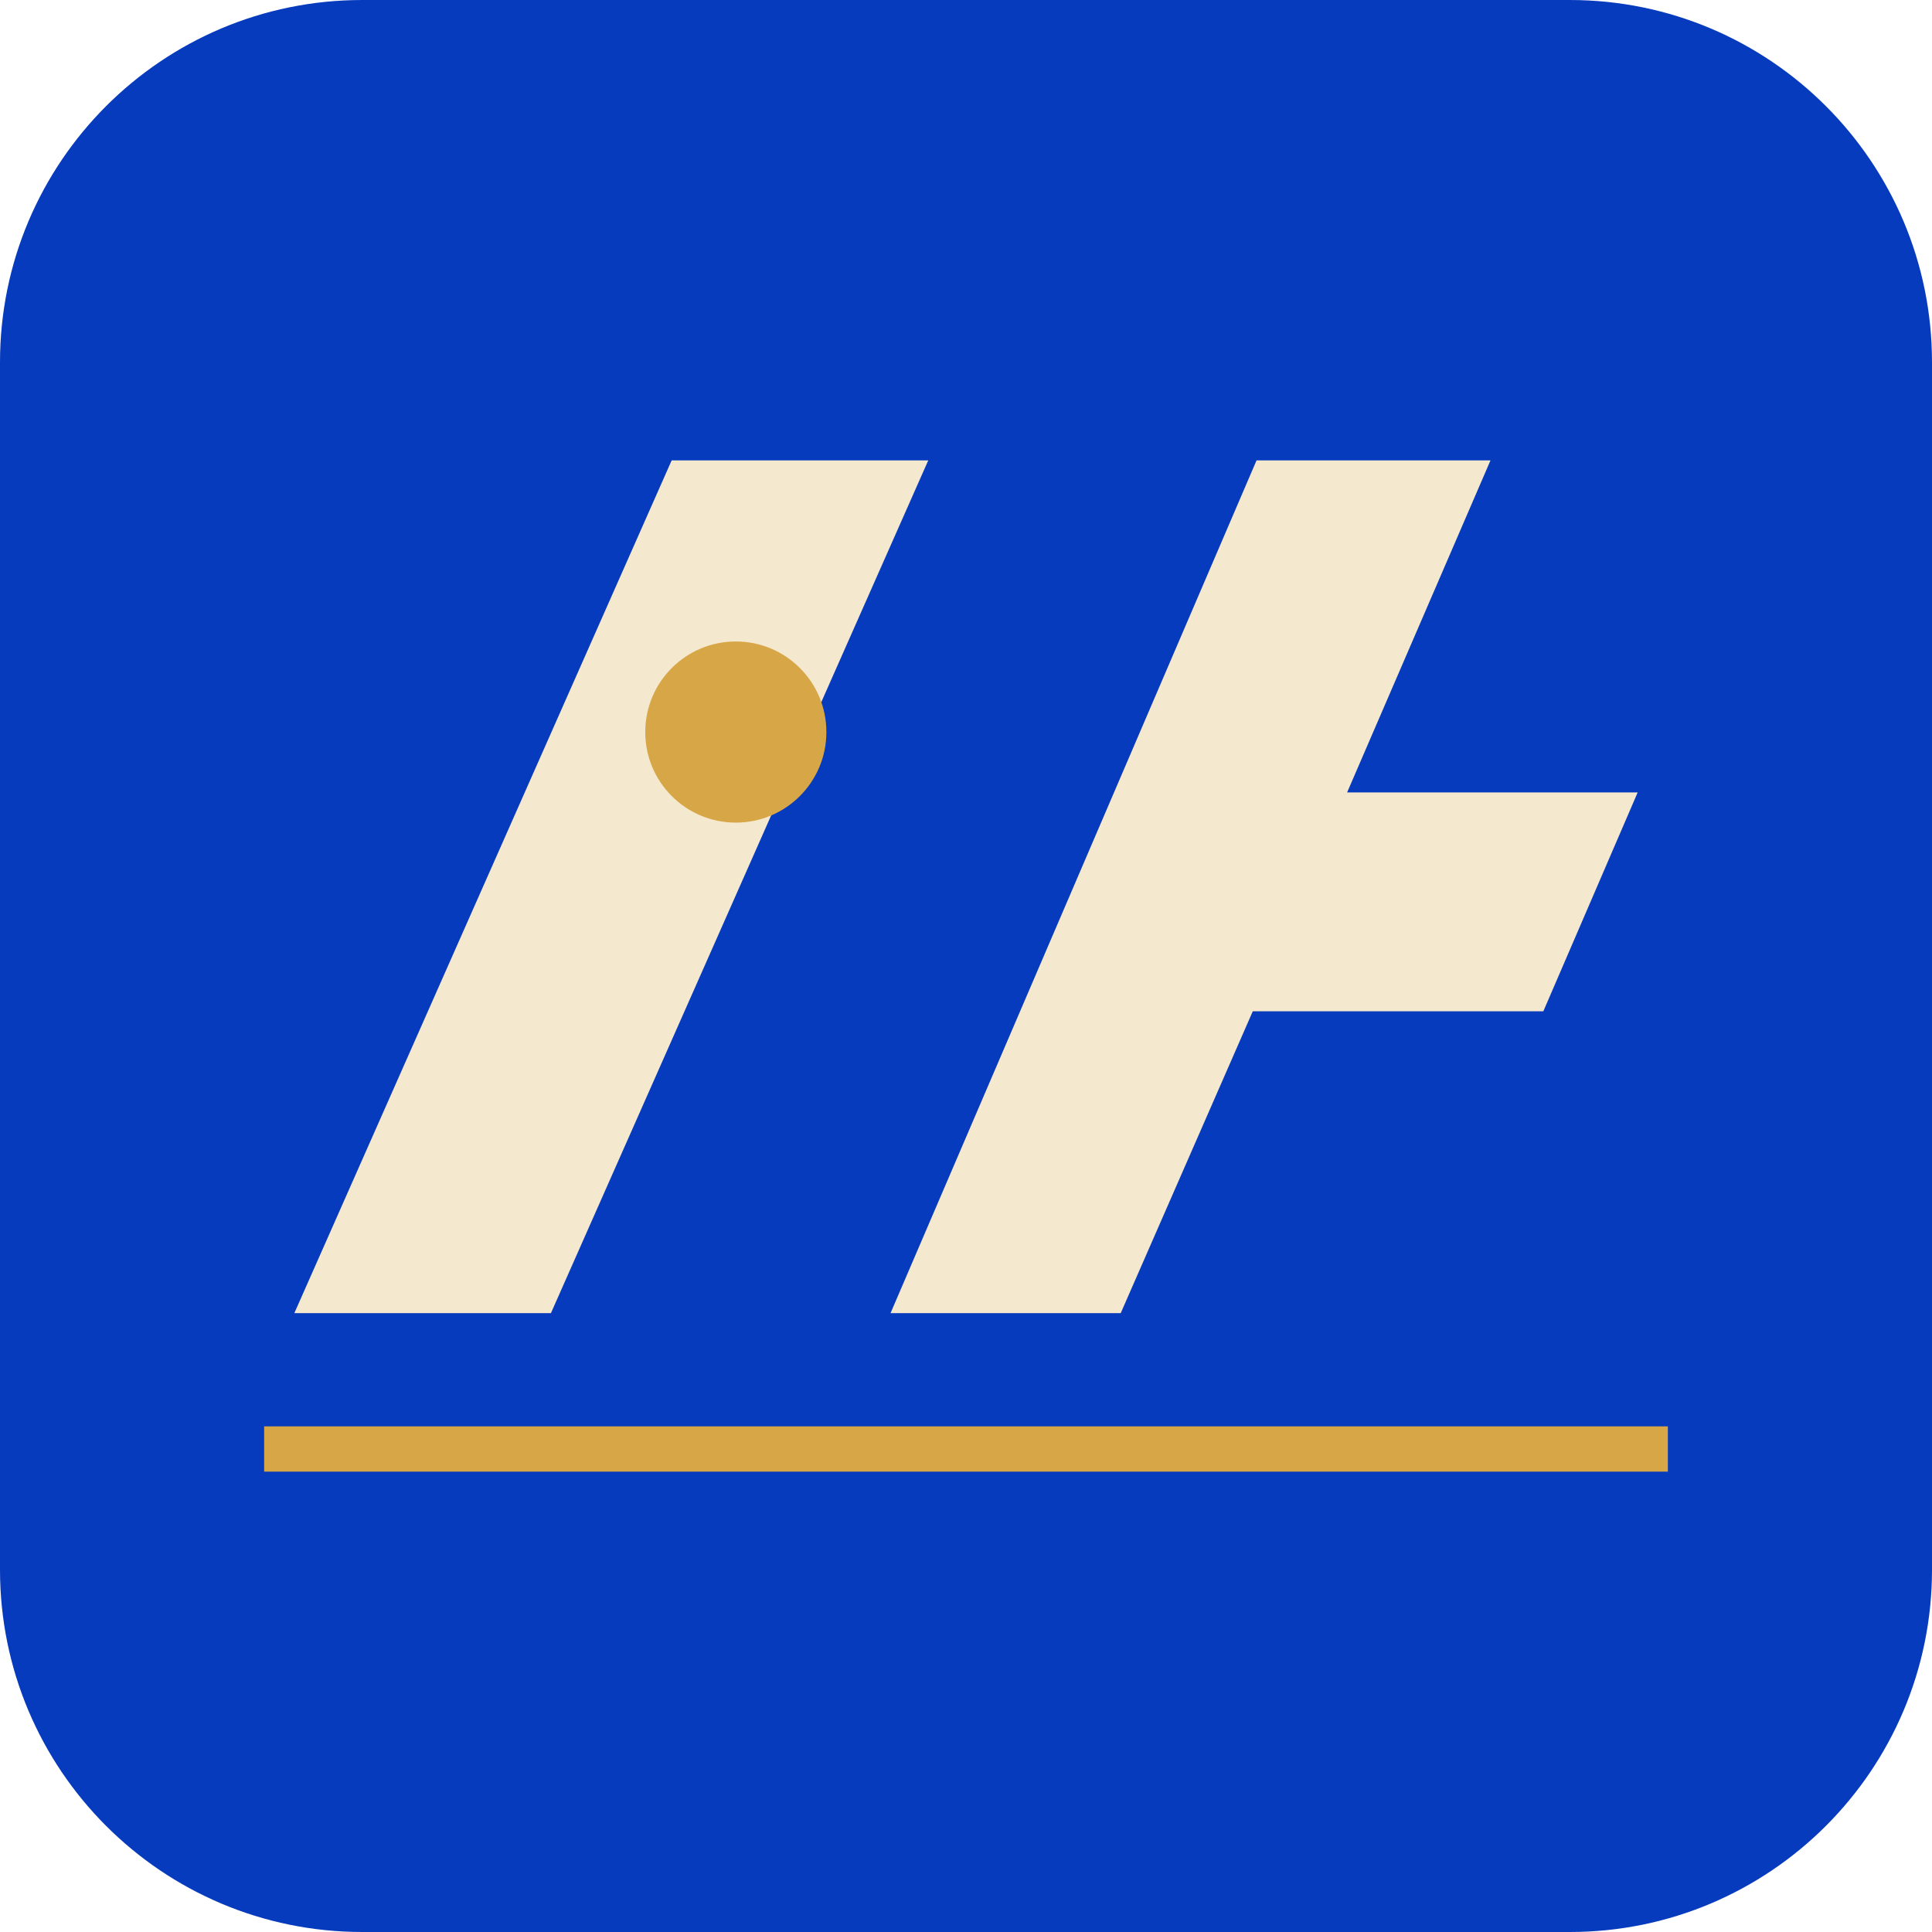
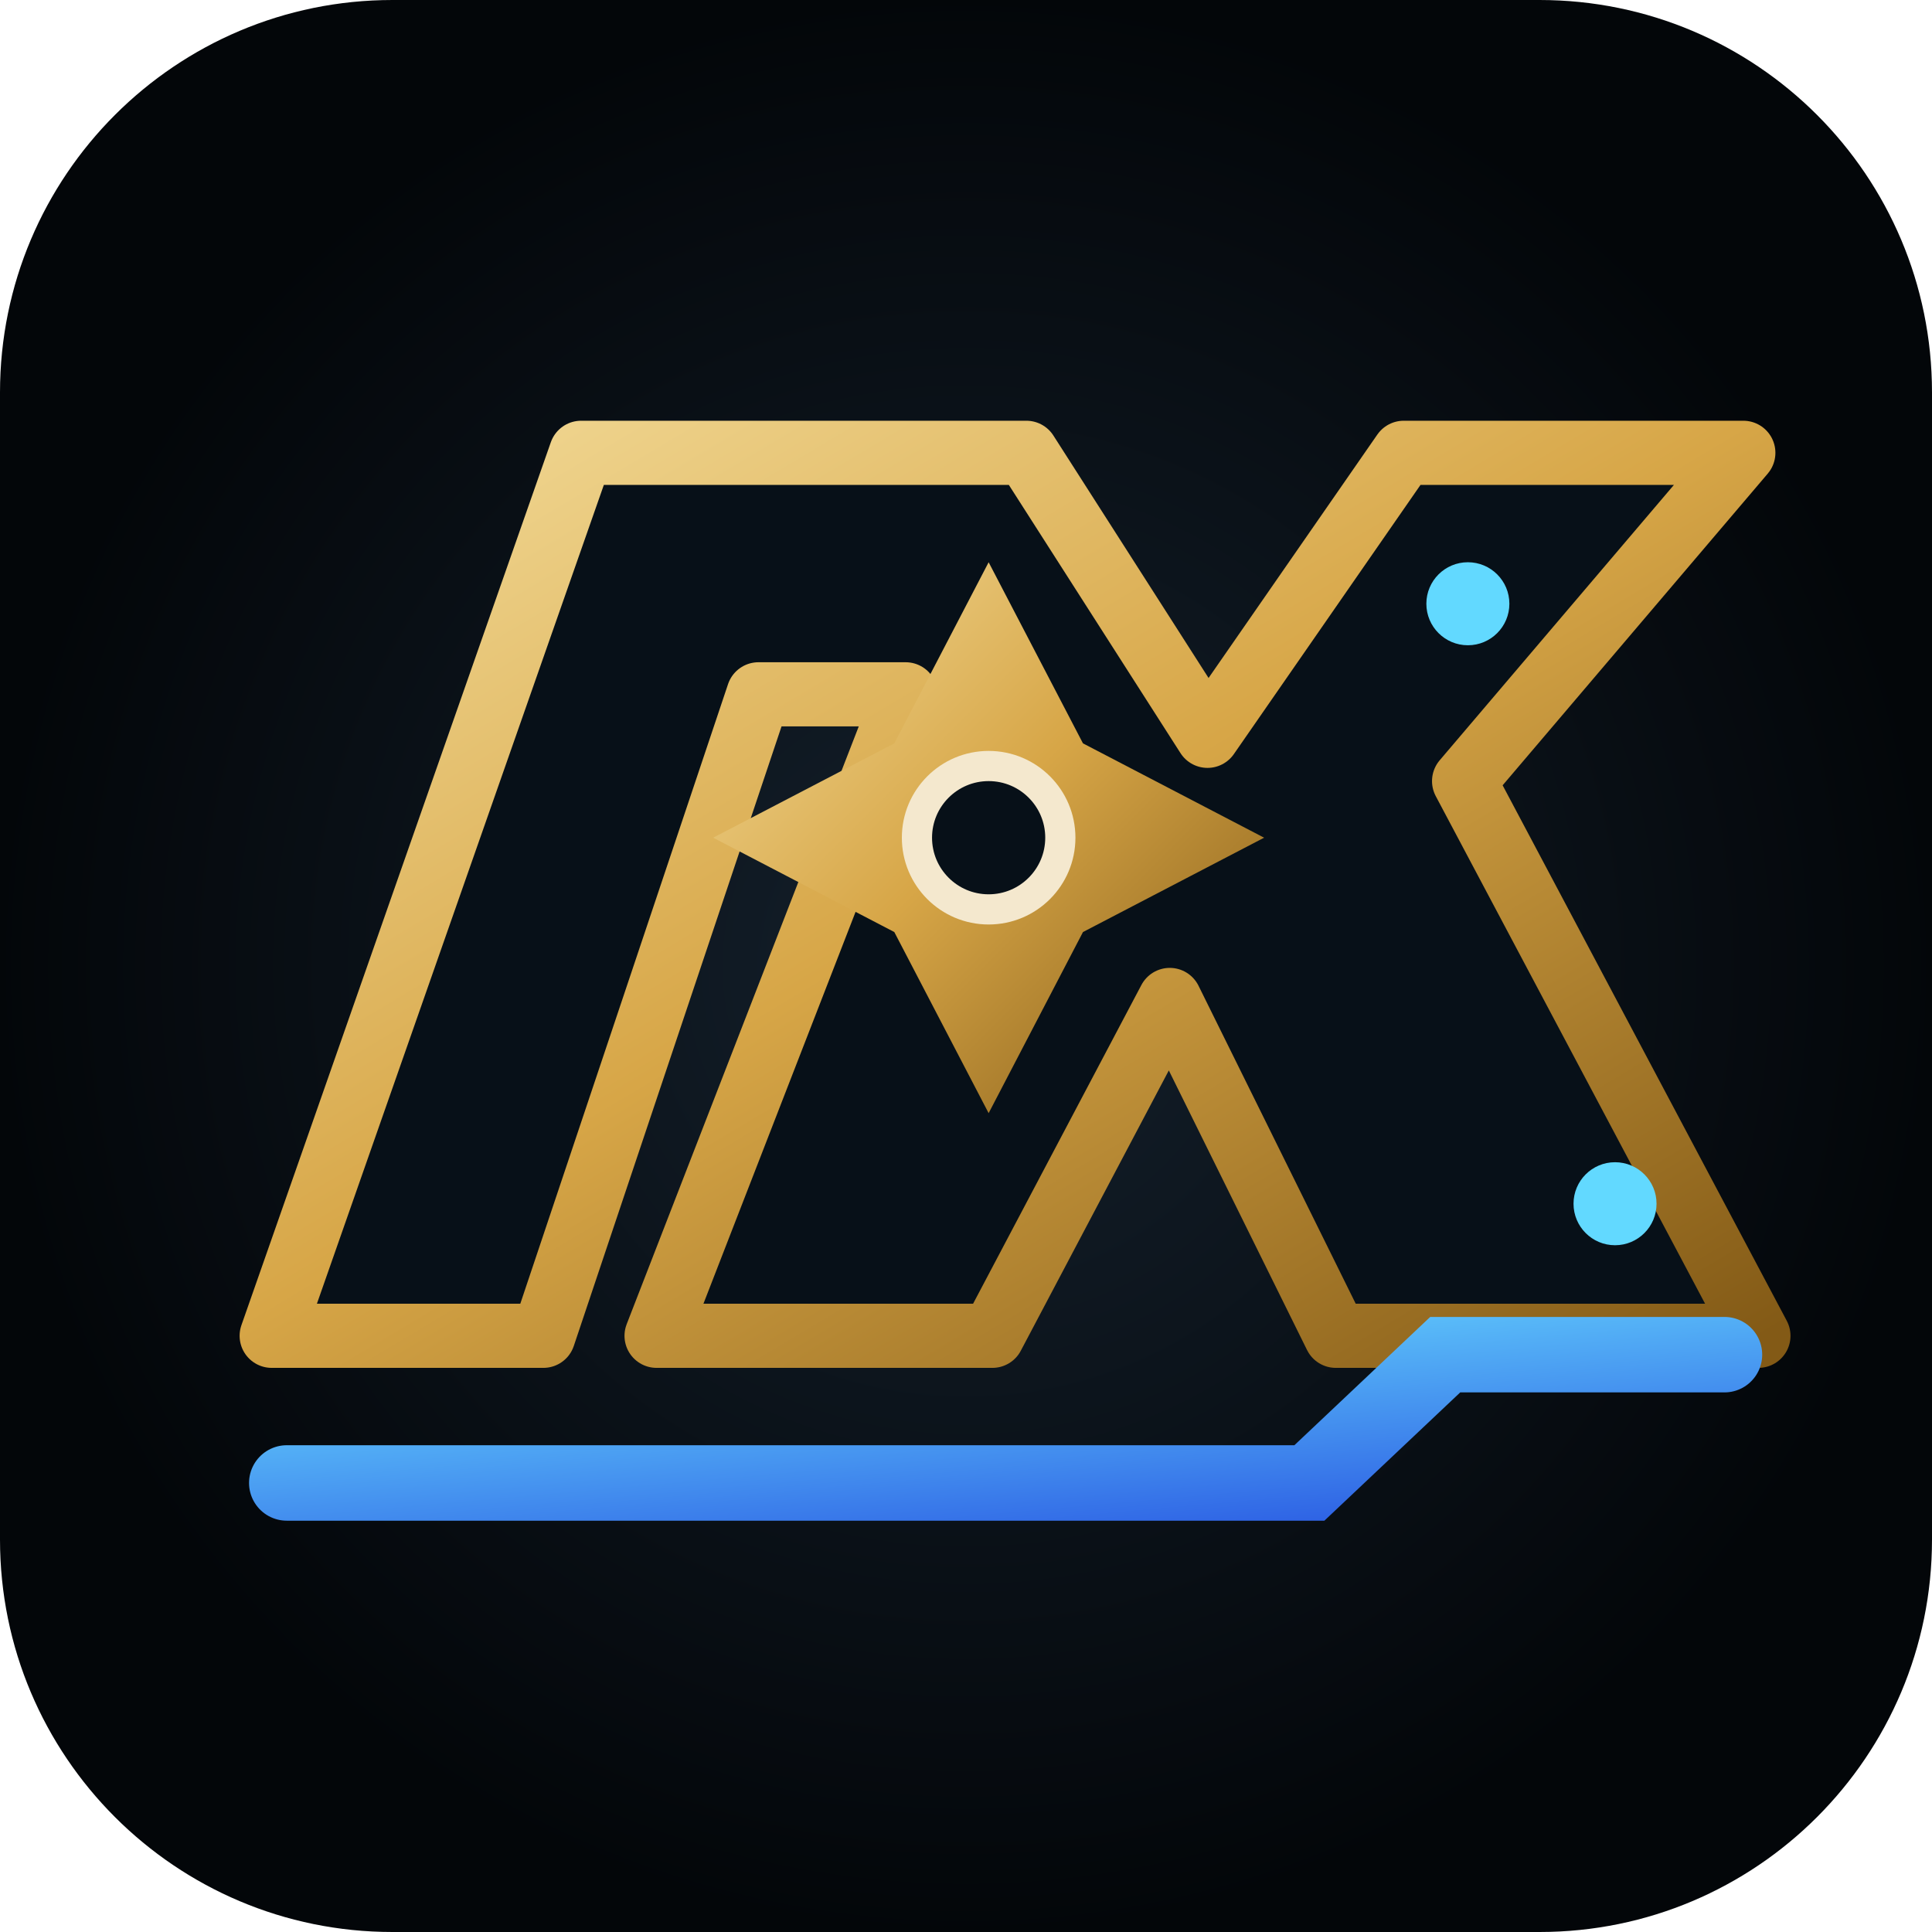
<svg xmlns="http://www.w3.org/2000/svg" viewBox="0 0 512 512">
-   <rect width="512" height="512" rx="96" fill="#073bbe" />
-   <path d="M78 348 178 122h68L146 348H78Zm158 0 97-226h62l-38 88h77l-25 58h-77l-35 80h-61Z" fill="#f4e8ce" />
-   <circle cx="195" cy="194" r="24" fill="#d7a647" />
-   <path d="M70 384h372" stroke="#d7a647" stroke-width="12" />
+   <defs>
+     <linearGradient id="g" x1="0" y1="0" x2="1" y2="1">
+       <stop stop-color="#f3dc9a" />
+       <stop offset=".48" stop-color="#d7a647" />
+       <stop offset="1" stop-color="#835a16" />
+     </linearGradient>
+     <linearGradient id="b" x1="0" y1="0" x2="1" y2="1">
+       <stop stop-color="#67d9ff" />
+       <stop offset="1" stop-color="#2f64e5" />
+     </linearGradient>
+     <radialGradient id="bg">
+       <stop stop-color="#14202c" />
+       <stop offset="1" stop-color="#030609" />
+     </radialGradient>
+   </defs>
+   <rect width="512" height="512" rx="104" fill="url(#bg)" />
+   <path d="M72 354 154 120h118l48 75 52-75h90l-74 87 78 147H354l-44-89-47 89H174l66-170h-39l-57 170Z" fill="#071018" stroke="url(#g)" stroke-width="17" stroke-linejoin="round" />
+   <path d="M76 393h271l36-34h74" fill="none" stroke="url(#b)" stroke-width="20" stroke-linecap="round" />
+   <path d="m262 149 25 48 48 25-48 25-25 48-25-48-48-25 48-25Z" fill="url(#g)" />
+   <circle cx="262" cy="222" r="19" fill="#071018" stroke="#f4e8ce" stroke-width="8" />
+   <circle cx="389" cy="160" r="11" fill="#62d9ff" />
+   <circle cx="428" cy="319" r="11" fill="#62d9ff" />
</svg>
